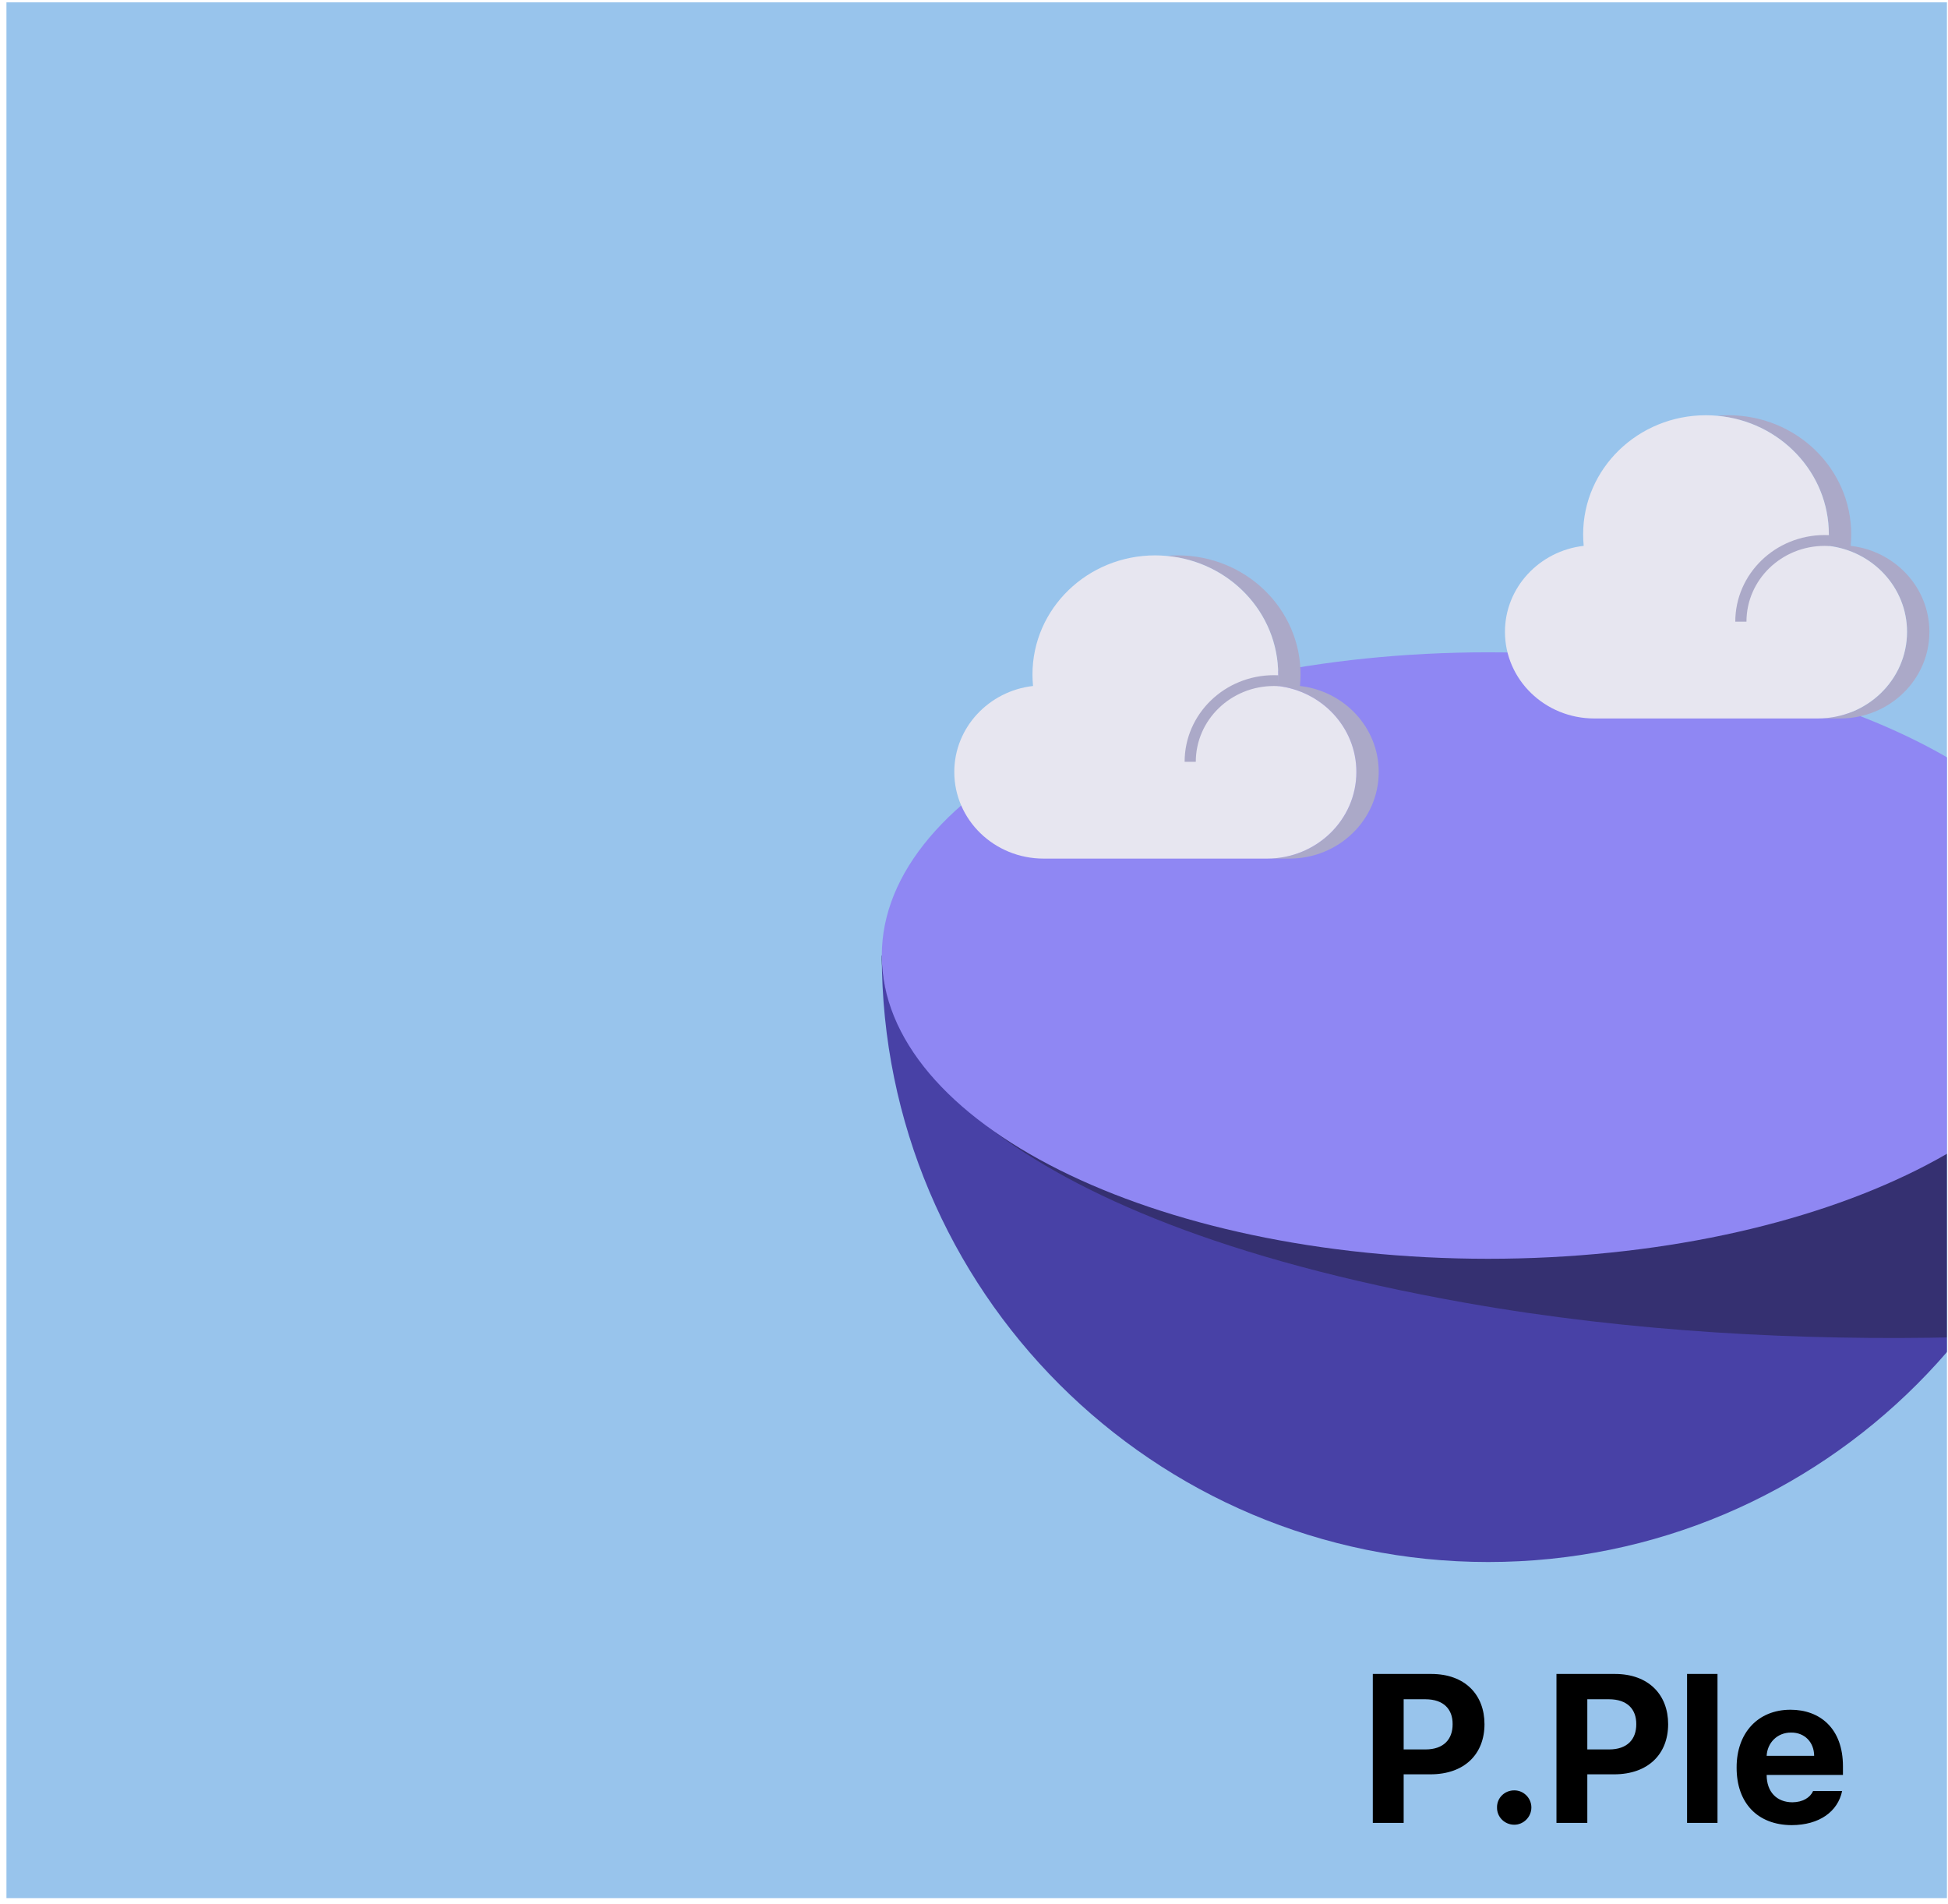
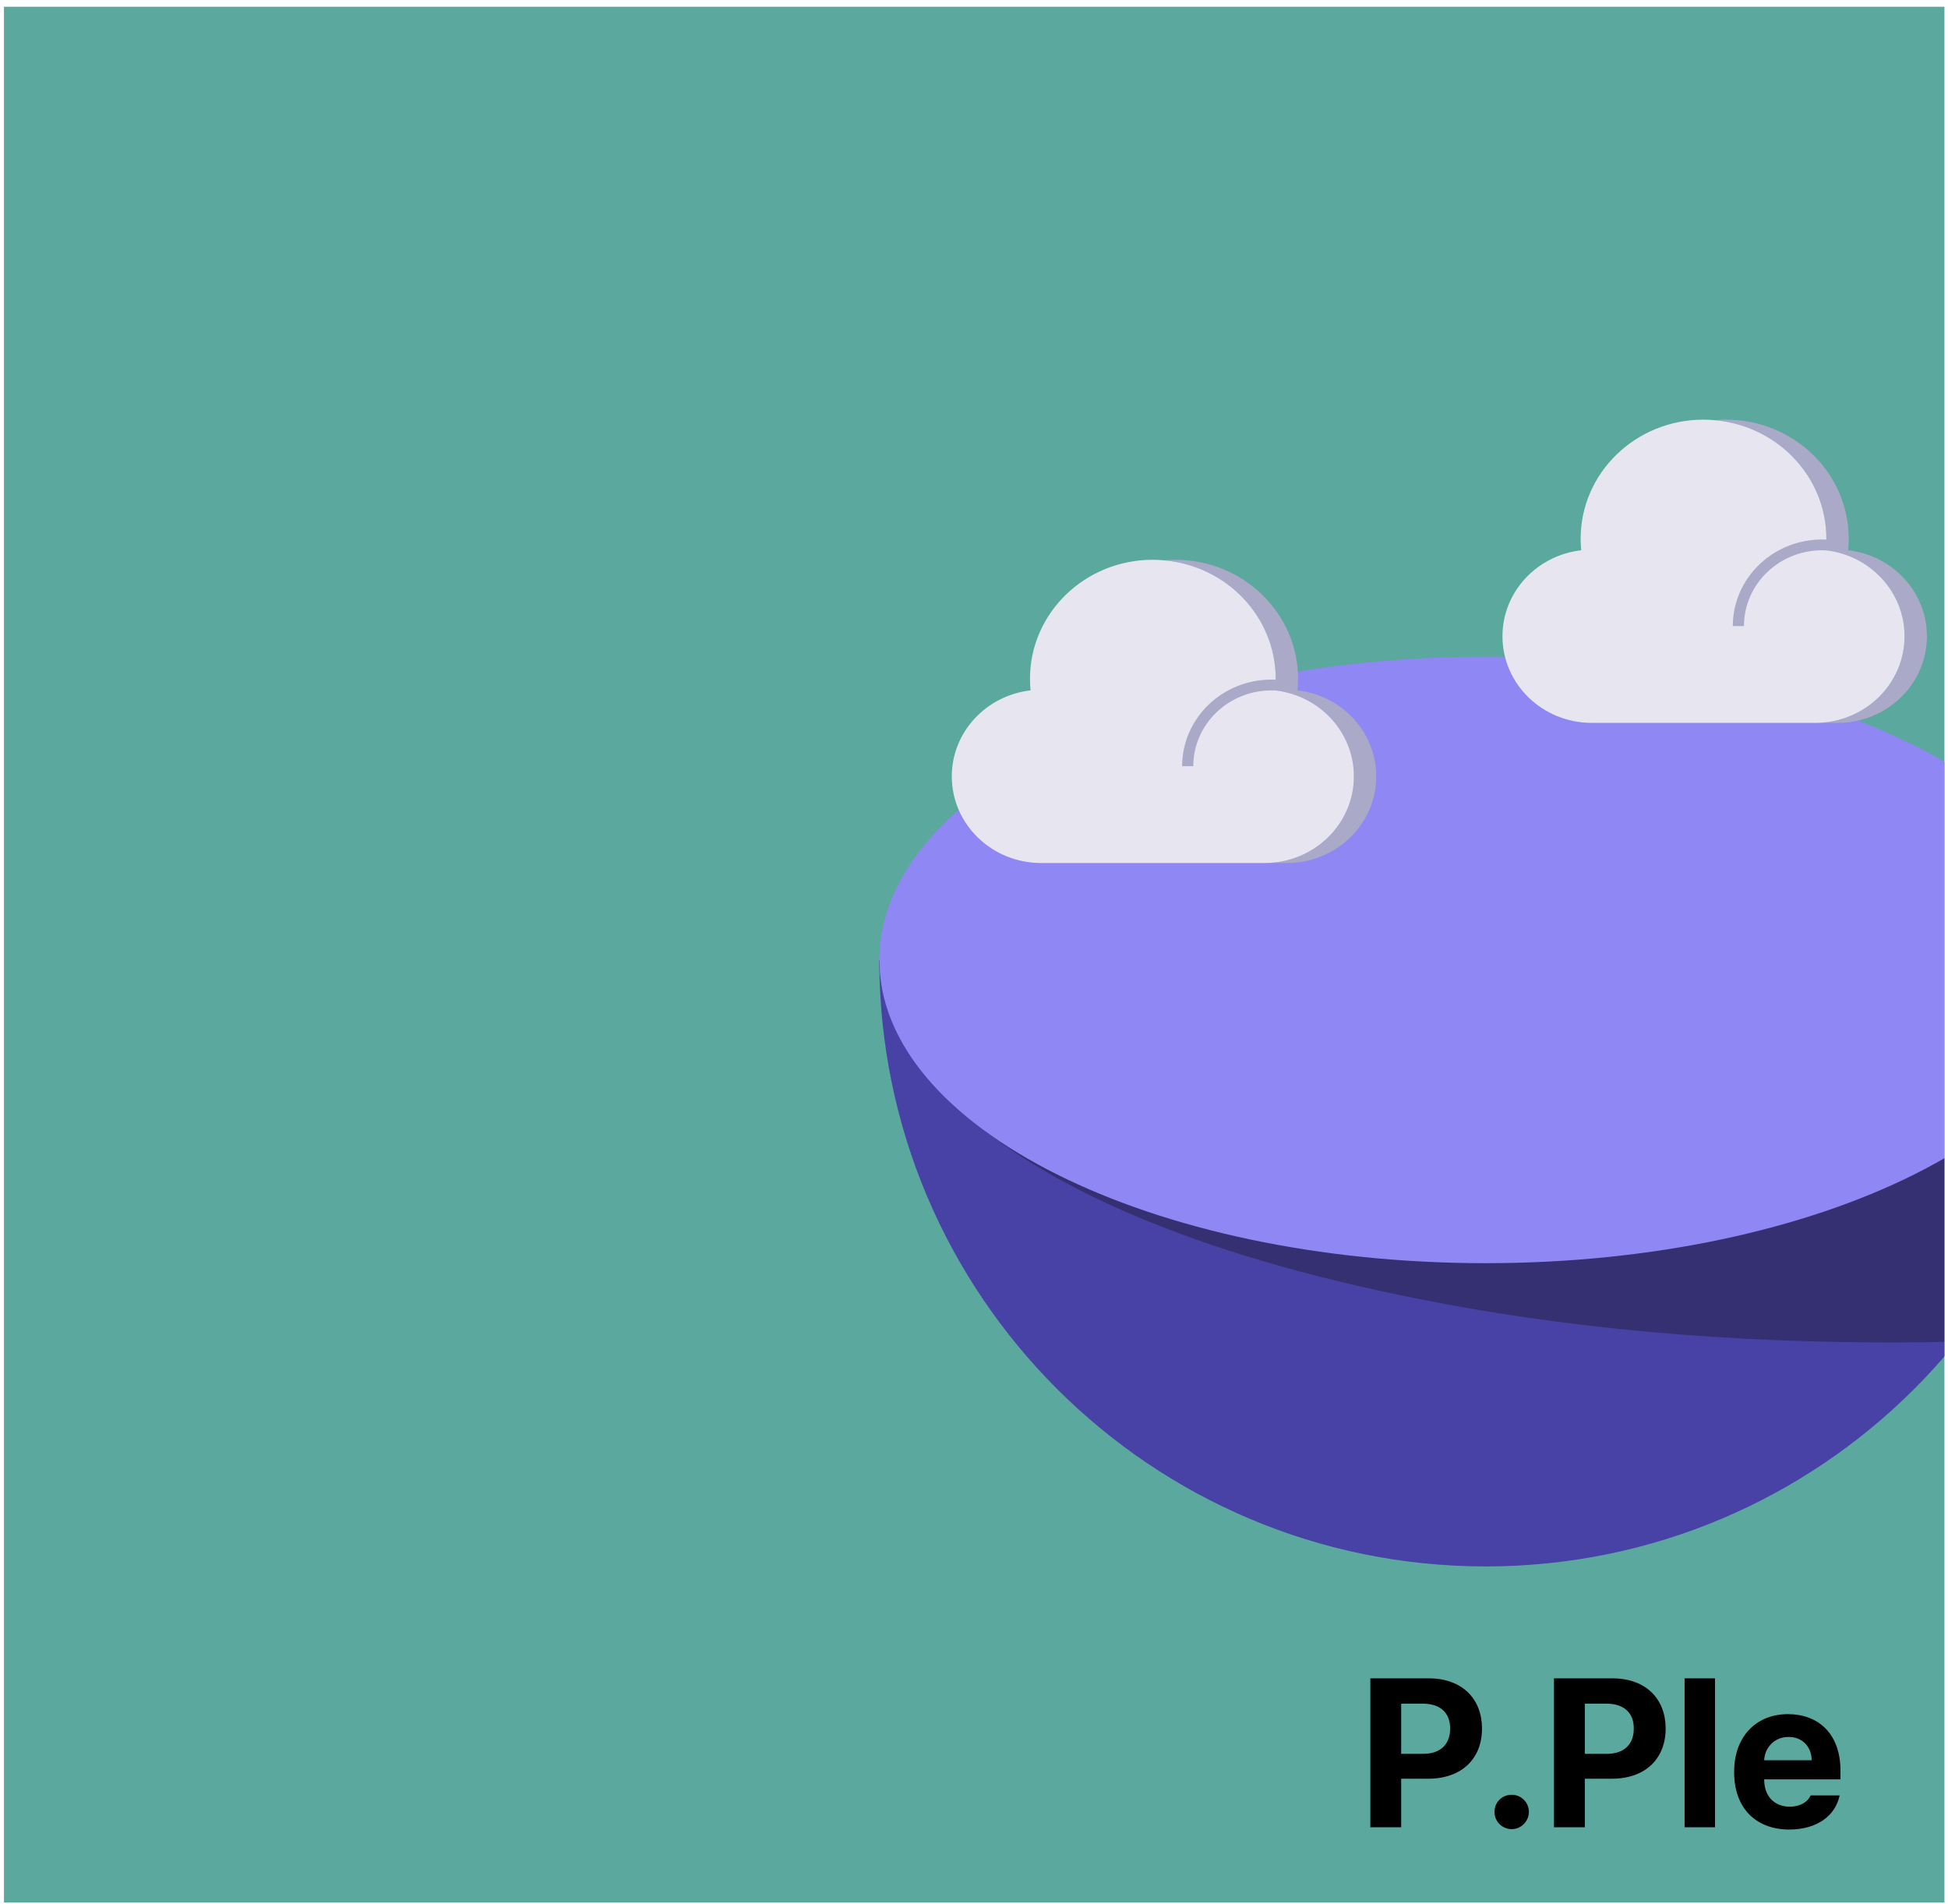
<svg xmlns="http://www.w3.org/2000/svg" width="259" height="253" viewBox="0 0 259 253" fill="none">
-   <rect x="0.857" y="0.311" width="258" height="252" fill="#98C4EC" />
-   <mask id="mask0_503_15938" style="mask-type:alpha" maskUnits="userSpaceOnUse" x="0" y="0" width="259" height="253">
-     <rect x="0.857" y="0.311" width="258" height="252" fill="#D6895E" />
+   <rect x="0.527" y="0.896" width="258" height="252" fill="#5BA89F" />
+   <mask id="mask0_3224_14327" style="mask-type:alpha" maskUnits="userSpaceOnUse" x="0" y="0" width="259" height="253">
+     <rect x="0.527" y="0.896" width="258" height="252" fill="#D6895E" />
  </mask>
-   <g mask="url(#mask0_503_15938)">
-     <path d="M182.525 242.311V222.514H190.291C194.789 222.514 197.373 225.289 197.373 229.186C197.373 233.137 194.748 235.857 190.182 235.857H186.627V242.311H182.525ZM186.627 232.549H189.525C191.959 232.549 193.148 231.182 193.135 229.186C193.148 227.217 191.959 225.891 189.525 225.877H186.627V232.549ZM201.338 242.557C200.053 242.557 199.014 241.531 199.041 240.26C199.014 239.002 200.053 237.977 201.338 237.99C202.555 237.977 203.607 239.002 203.607 240.26C203.607 241.531 202.555 242.557 201.338 242.557ZM206.943 242.311V222.514H214.709C219.207 222.514 221.791 225.289 221.791 229.186C221.791 233.137 219.166 235.857 214.6 235.857H211.045V242.311H206.943ZM211.045 232.549H213.943C216.377 232.549 217.566 231.182 217.553 229.186C217.566 227.217 216.377 225.891 213.943 225.877H211.045V232.549ZM228.354 222.514V242.311H224.307V222.514H228.354ZM238.225 242.611C233.672 242.598 230.883 239.658 230.896 234.955C230.883 230.375 233.713 227.271 238.061 227.271C241.957 227.271 245.033 229.732 245.033 234.791V235.939H234.889C234.889 238.182 236.215 239.562 238.307 239.576C239.688 239.562 240.672 238.961 241.068 238.072H244.924C244.35 240.82 241.889 242.598 238.225 242.611ZM234.889 233.396H241.205C241.191 231.592 239.947 230.293 238.143 230.307C236.283 230.293 234.971 231.688 234.889 233.396Z" fill="black" />
-     <path d="M197.858 207.636C242.382 207.636 278.475 171.543 278.475 127.02H117.242C117.242 171.543 153.335 207.636 197.858 207.636Z" fill="#4841A6" />
-     <path d="M117.249 127.02H278.481C278.481 146.244 271.752 163.897 260.52 177.751C239.573 178.246 216.811 177.071 194.965 173.202C130.089 161.712 116.906 138.255 117.249 127.02Z" fill="#353071" />
-     <ellipse cx="197.858" cy="127.019" rx="80.616" ry="40.308" fill="#8F87F3" />
-     <path d="M246.056 72.559C246.101 72.055 246.131 71.551 246.131 71.033C246.131 62.28 238.824 55.197 229.796 55.197C229.291 55.197 228.801 55.226 228.311 55.269C236.641 56.003 243.161 62.769 243.161 71.033C243.161 71.551 243.131 72.055 243.086 72.559C248.982 73.235 253.556 78.101 253.556 83.989C253.556 90.352 248.239 95.505 241.676 95.505H244.646C251.209 95.505 256.526 90.352 256.526 83.989C256.526 78.087 251.952 73.235 246.056 72.559Z" fill="#ABA9C8" />
-     <path d="M243.085 72.559C243.129 72.055 243.159 71.551 243.159 71.033C243.159 62.769 236.64 56.003 228.309 55.269C227.819 55.226 227.329 55.197 226.824 55.197C217.795 55.197 210.489 62.28 210.489 71.033C210.489 71.551 210.518 72.055 210.563 72.559C204.668 73.235 200.094 78.101 200.094 83.989C200.094 90.352 205.41 95.505 211.974 95.505H241.674C248.238 95.505 253.554 90.352 253.554 83.989C253.554 78.087 248.98 73.235 243.085 72.559Z" fill="#E7E6F0" />
-     <path d="M242.6 72.563C236.858 72.563 232.204 77.075 232.204 82.641H230.719C230.719 76.28 236.038 71.123 242.6 71.123C242.801 71.123 243.001 71.128 243.199 71.137V72.579C243.001 72.568 242.801 72.563 242.6 72.563Z" fill="#ABA9C8" />
-     <path d="M172.842 91.186C172.886 90.682 172.916 90.178 172.916 89.66C172.916 80.907 165.61 73.824 156.581 73.824C156.076 73.824 155.586 73.853 155.096 73.896C163.427 74.63 169.946 81.396 169.946 89.66C169.946 90.178 169.916 90.682 169.872 91.186C175.767 91.862 180.341 96.728 180.341 102.616C180.341 108.979 175.025 114.132 168.461 114.132H171.431C177.995 114.132 183.311 108.979 183.311 102.616C183.311 96.713 178.737 91.862 172.842 91.186Z" fill="#ABA9C8" />
-     <path d="M169.87 91.186C169.915 90.682 169.945 90.178 169.945 89.66C169.945 81.396 163.425 74.63 155.094 73.896C154.604 73.853 154.114 73.824 153.609 73.824C144.58 73.824 137.274 80.907 137.274 89.66C137.274 90.178 137.304 90.682 137.348 91.186C131.453 91.862 126.879 96.728 126.879 102.616C126.879 108.979 132.195 114.132 138.759 114.132H168.459C175.023 114.132 180.34 108.979 180.34 102.616C180.34 96.713 175.766 91.862 169.87 91.186Z" fill="#E7E6F0" />
-     <path d="M169.386 91.19C163.644 91.19 158.989 95.702 158.989 101.268H157.504C157.504 94.907 162.823 89.75 169.386 89.75C169.586 89.75 169.786 89.755 169.984 89.764V91.206C169.786 91.195 169.587 91.19 169.386 91.19Z" fill="#ABA9C8" />
+   <g mask="url(#mask0_3224_14327)">
+     <path d="M182.195 242.896V223.099H189.96C194.458 223.099 197.042 225.875 197.042 229.771C197.042 233.722 194.417 236.443 189.851 236.443H186.296V242.896H182.195ZM186.296 233.135H189.195C191.628 233.135 192.818 231.767 192.804 229.771C192.818 227.802 191.628 226.476 189.195 226.463H186.296V233.135ZM201.007 243.142C199.722 243.142 198.683 242.117 198.71 240.845C198.683 239.588 199.722 238.562 201.007 238.576C202.224 238.562 203.277 239.588 203.277 240.845C203.277 242.117 202.224 243.142 201.007 243.142ZM206.613 242.896V223.099H214.378C218.876 223.099 221.46 225.875 221.46 229.771C221.46 233.722 218.835 236.443 214.269 236.443H210.714V242.896H206.613ZM210.714 233.135H213.613C216.046 233.135 217.236 231.767 217.222 229.771C217.236 227.802 216.046 226.476 213.613 226.463H210.714V233.135ZM228.023 223.099V242.896H223.976V223.099H228.023ZM237.894 243.197C233.341 243.183 230.552 240.244 230.566 235.541C230.552 230.961 233.382 227.857 237.73 227.857C241.626 227.857 244.702 230.318 244.702 235.377V236.525H234.558C234.558 238.767 235.884 240.148 237.976 240.162C239.357 240.148 240.341 239.547 240.738 238.658H244.593C244.019 241.406 241.558 243.183 237.894 243.197ZM234.558 233.982H240.874C240.861 232.177 239.616 230.879 237.812 230.892C235.952 230.879 234.64 232.273 234.558 233.982Z" fill="black" />
+     <path d="M197.528 208.222C242.051 208.222 278.144 172.129 278.144 127.606H116.911C116.911 172.129 153.005 208.222 197.528 208.222Z" fill="#4841A6" />
+     <path d="M116.918 127.606H278.15C278.15 146.83 271.421 164.483 260.189 178.338C239.242 178.832 216.48 177.657 194.634 173.788C129.758 162.298 116.576 138.841 116.918 127.606Z" fill="#353071" />
+     <ellipse cx="197.528" cy="127.605" rx="80.616" ry="40.308" fill="#8F87F3" />
+     <path d="M245.726 73.144C245.77 72.641 245.8 72.137 245.8 71.618C245.8 62.866 238.494 55.783 229.465 55.783C228.96 55.783 228.47 55.812 227.98 55.855C236.311 56.589 242.83 63.355 242.83 71.618C242.83 72.137 242.8 72.641 242.756 73.144C248.651 73.821 253.225 78.687 253.225 84.575C253.225 90.938 247.909 96.091 241.345 96.091H244.315C250.879 96.091 256.195 90.938 256.195 84.575C256.195 78.672 251.621 73.821 245.726 73.144Z" fill="#ABA9C8" />
+     <path d="M242.754 73.144C242.798 72.641 242.828 72.137 242.828 71.618C242.828 63.355 236.309 56.589 227.978 55.855C227.488 55.812 226.998 55.783 226.493 55.783C217.464 55.783 210.158 62.866 210.158 71.618C210.158 72.137 210.188 72.641 210.232 73.144C204.337 73.821 199.763 78.687 199.763 84.575C199.763 90.938 205.079 96.091 211.643 96.091H241.343C247.907 96.091 253.223 90.938 253.223 84.575C253.223 78.672 248.649 73.821 242.754 73.144Z" fill="#E7E6F0" />
+     <path d="M242.269 73.149C236.527 73.149 231.872 77.661 231.872 83.228H230.387C230.387 76.866 235.707 71.71 242.269 71.71C242.47 71.71 242.669 71.714 242.868 71.724V73.165C242.669 73.155 242.47 73.149 242.269 73.149Z" fill="#ABA9C8" />
+     <path d="M172.511 91.771C172.555 91.267 172.585 90.763 172.585 90.245C172.585 81.493 165.279 74.41 156.25 74.41C155.745 74.41 155.255 74.439 154.765 74.482C163.096 75.216 169.615 81.982 169.615 90.245C169.615 90.763 169.585 91.267 169.541 91.771C175.436 92.448 180.01 97.314 180.01 103.201C180.01 109.564 174.694 114.718 168.13 114.718H171.1C177.664 114.718 182.98 109.564 182.98 103.201C182.98 97.299 178.406 92.448 172.511 91.771Z" fill="#ABA9C8" />
+     <path d="M169.539 91.771C169.584 91.267 169.613 90.763 169.613 90.245C169.613 81.982 163.094 75.216 154.763 74.482C154.273 74.439 153.783 74.41 153.278 74.41C144.249 74.41 136.943 81.493 136.943 90.245C136.943 90.763 136.973 91.267 137.017 91.771C131.122 92.448 126.548 97.314 126.548 103.201C126.548 109.564 131.864 114.718 138.428 114.718H168.128C174.692 114.718 180.009 109.564 180.009 103.201C180.009 97.299 175.435 92.448 169.539 91.771Z" fill="#E7E6F0" />
+     <path d="M169.054 91.776C163.312 91.776 158.657 96.288 158.657 101.854H157.172C157.172 95.493 162.492 90.336 169.054 90.336C169.255 90.336 169.454 90.341 169.653 90.351V91.792C169.454 91.781 169.255 91.776 169.054 91.776Z" fill="#ABA9C8" />
  </g>
</svg>
